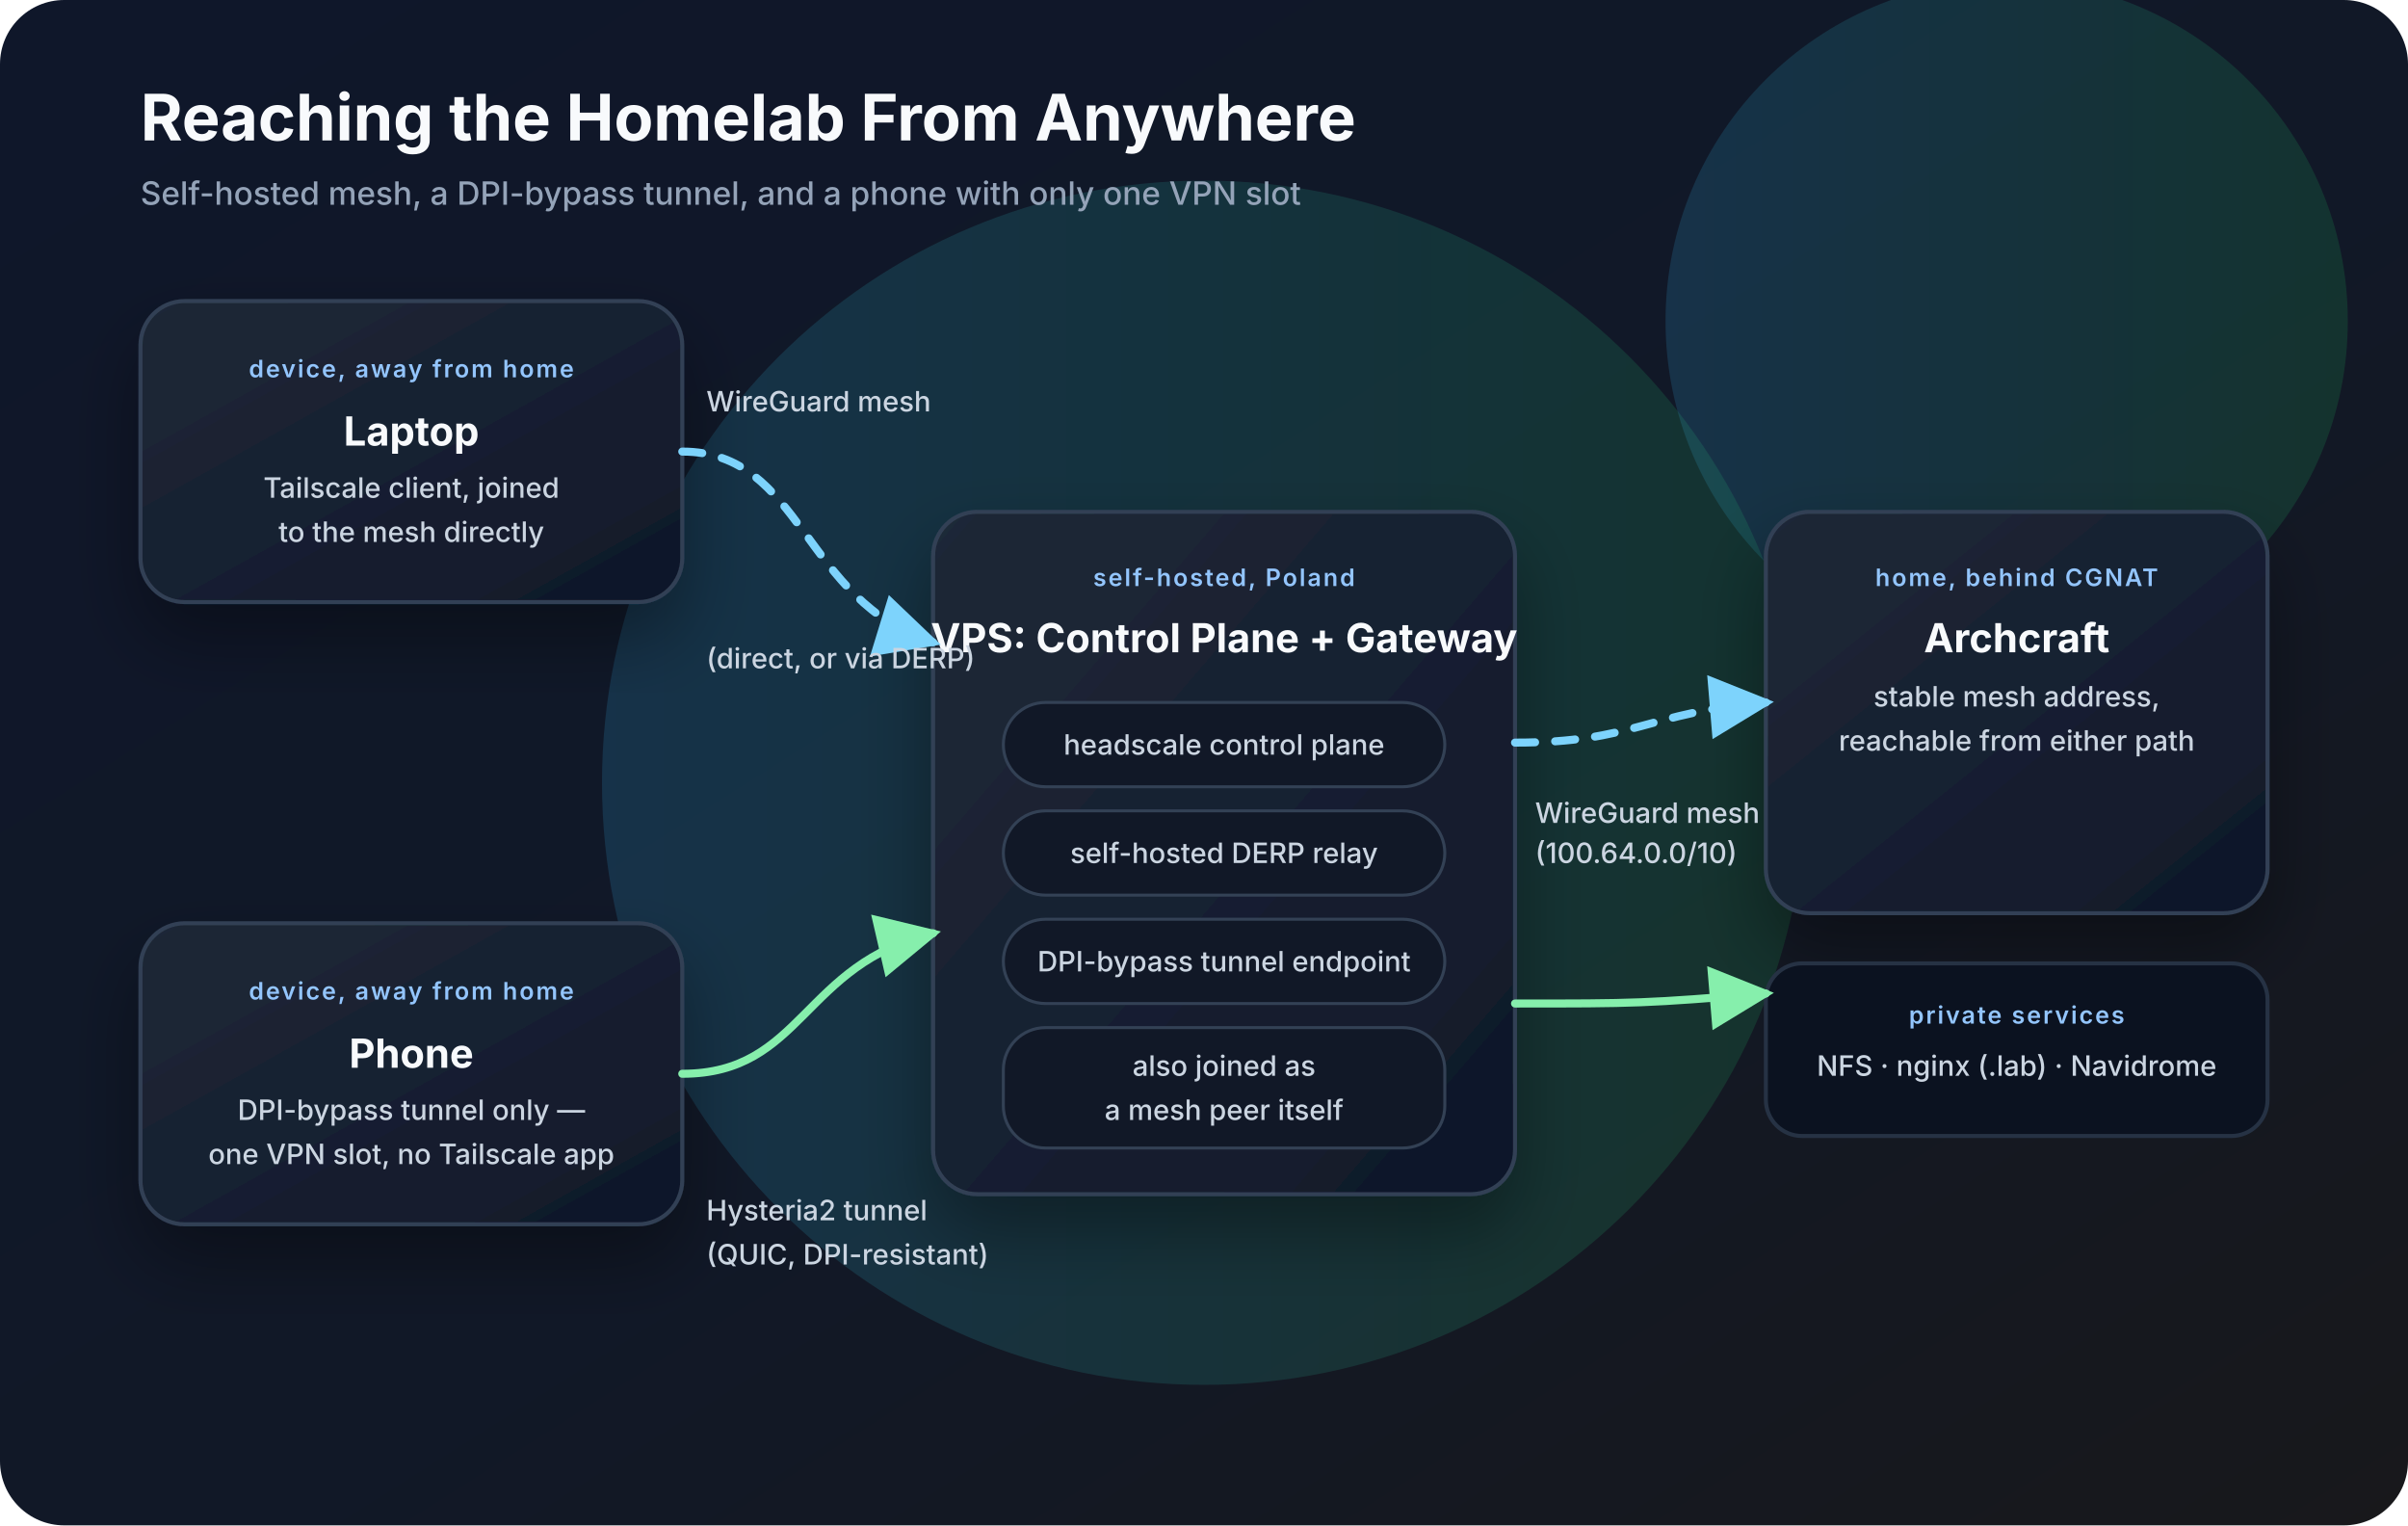
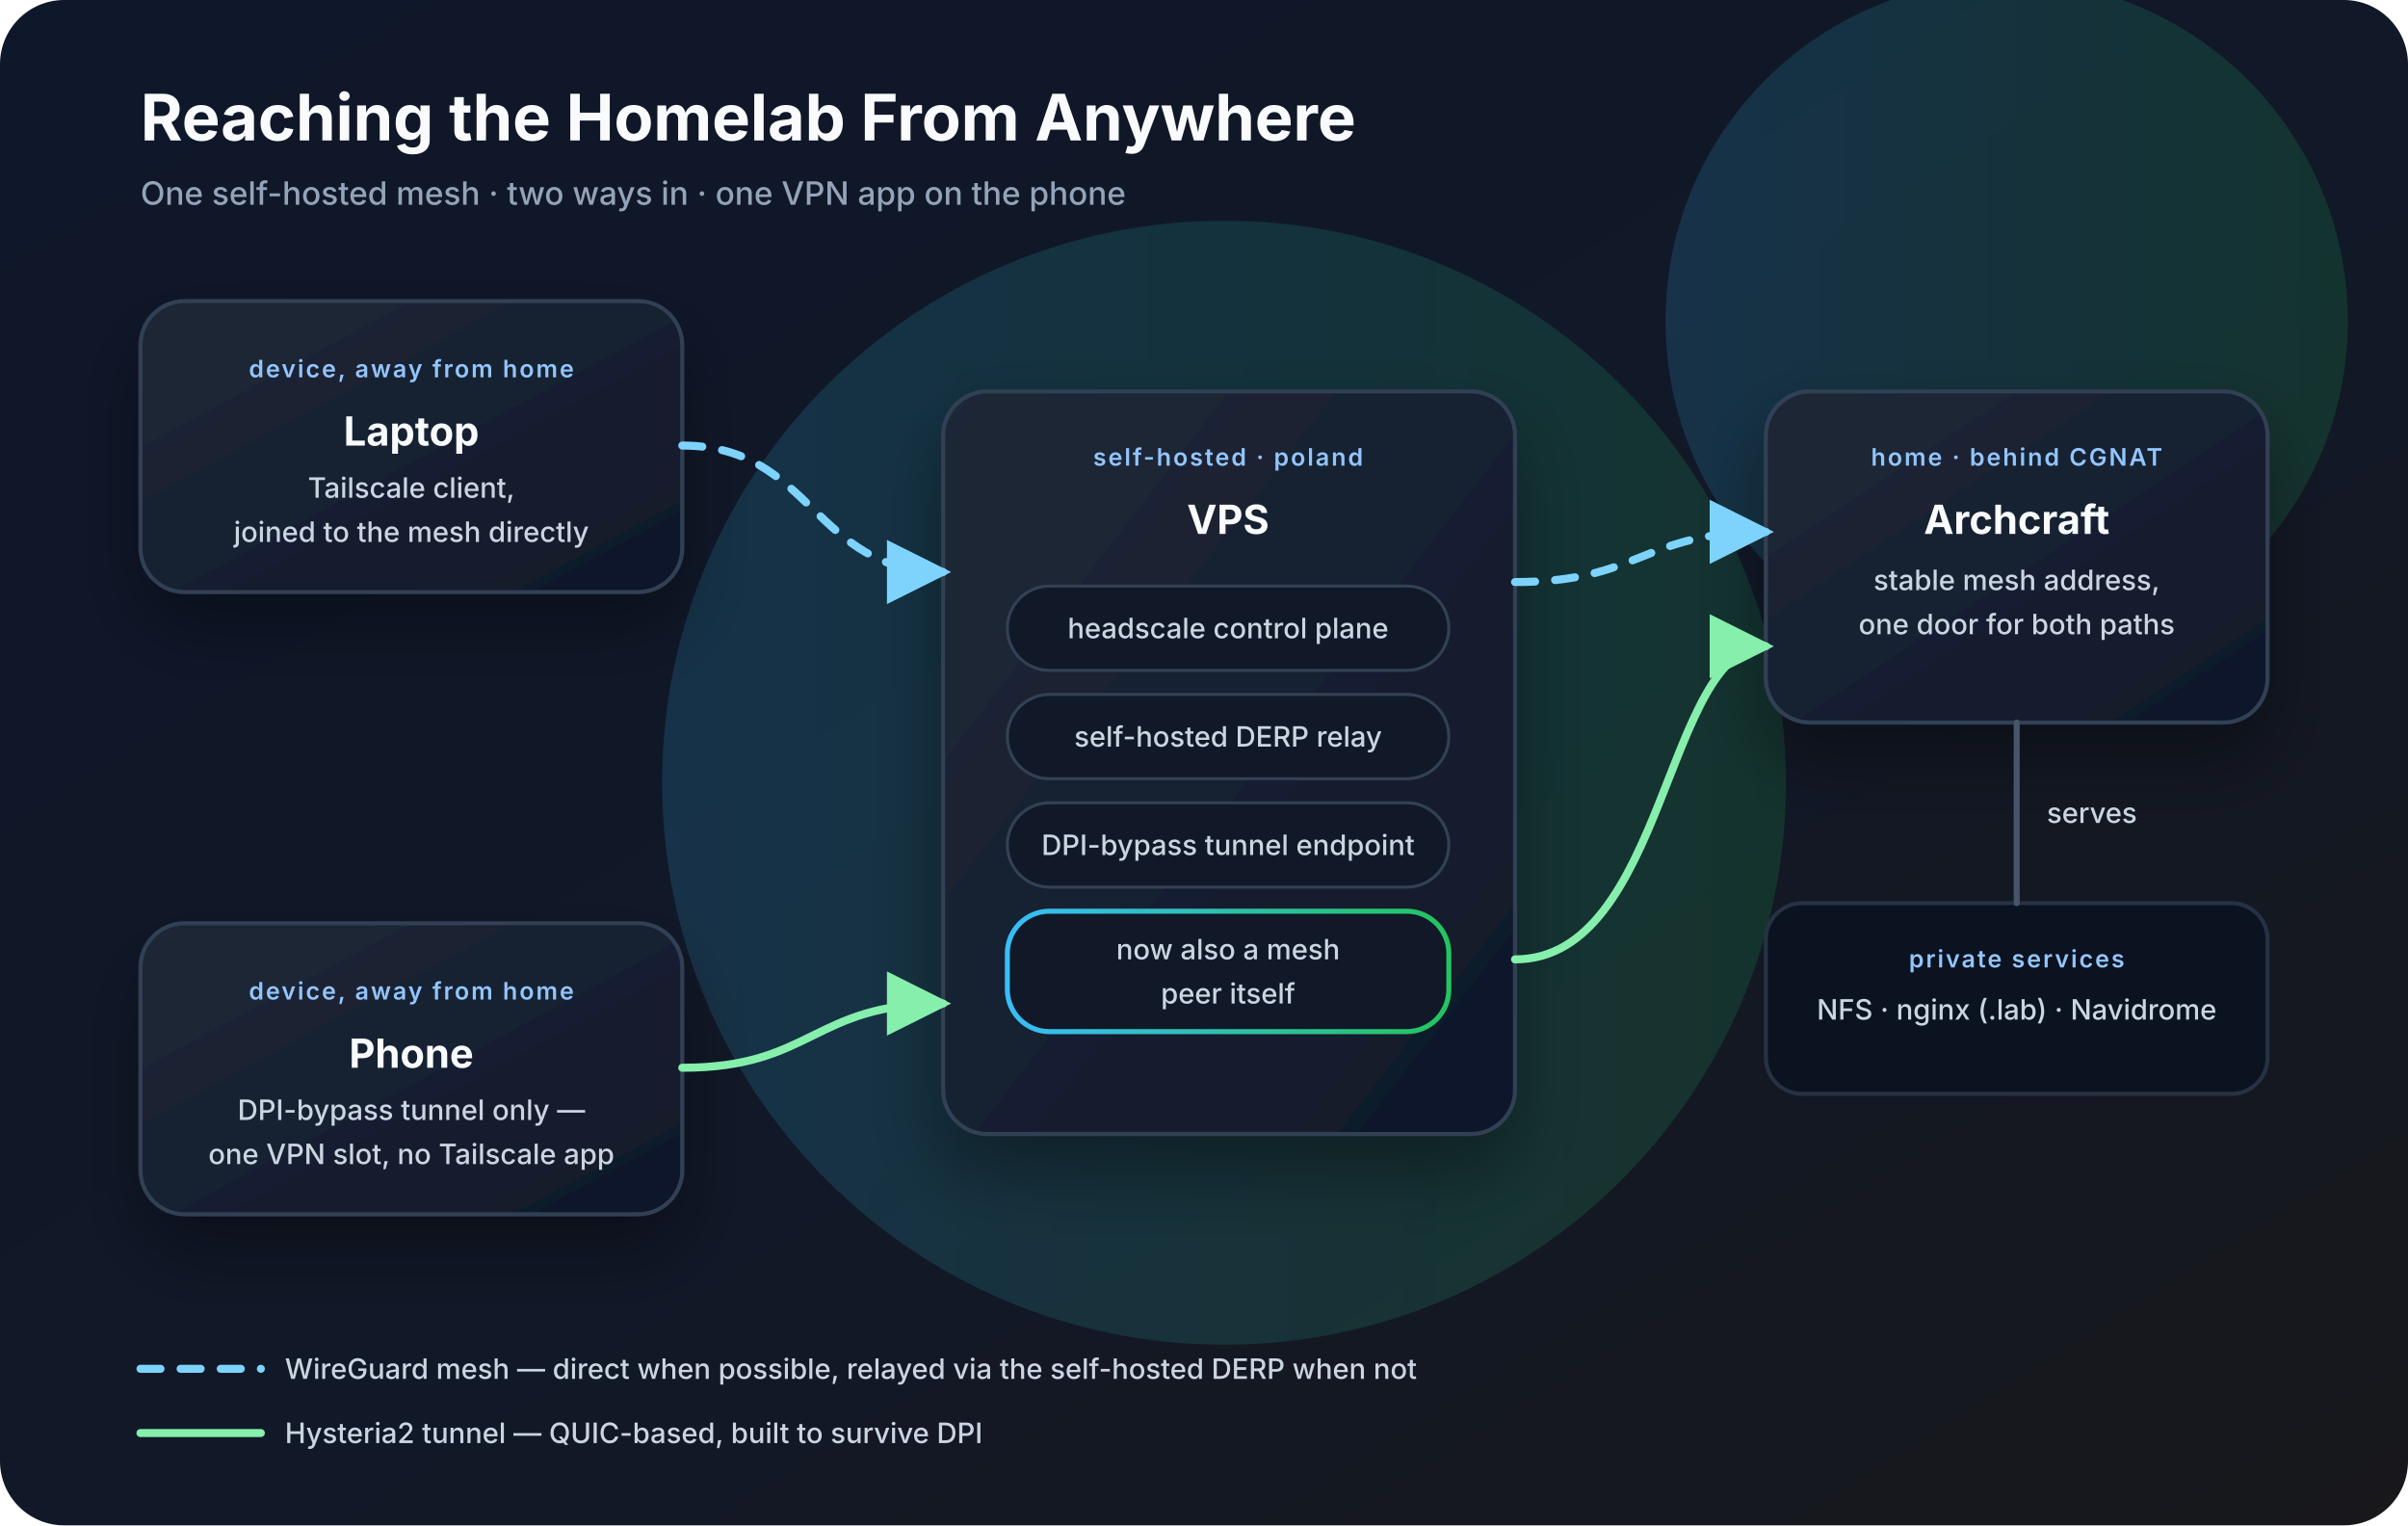
<svg xmlns="http://www.w3.org/2000/svg" viewBox="0 0 1200 760" role="img" aria-labelledby="title desc">
  <defs>
    <linearGradient id="bg" x1="0" x2="1" y1="0" y2="1">
      <stop offset="0" stop-color="#0f172a" />
      <stop offset="0.55" stop-color="#111827" />
      <stop offset="1" stop-color="#18181b" />
    </linearGradient>
    <linearGradient id="panel" x1="0" x2="1" y1="0" y2="1">
      <stop offset="0" stop-color="#1f2937" />
      <stop offset="1" stop-color="#0f172a" />
    </linearGradient>
    <linearGradient id="accent" x1="0" x2="1">
      <stop offset="0" stop-color="#38bdf8" />
      <stop offset="1" stop-color="#22c55e" />
    </linearGradient>
    <filter id="shadow" x="-20%" y="-20%" width="140%" height="150%">
      <feDropShadow dx="0" dy="18" stdDeviation="18" flood-color="#000000" flood-opacity="0.35" />
    </filter>
    <marker id="arrow" markerWidth="12" markerHeight="12" refX="9" refY="6" orient="auto">
      <path d="M2 2 L10 6 L2 10 Z" fill="#7dd3fc" />
    </marker>
    <marker id="arrow2" markerWidth="12" markerHeight="12" refX="9" refY="6" orient="auto">
      <path d="M2 2 L10 6 L2 10 Z" fill="#86efac" />
    </marker>
    <style>
      .card{fill:url(#panel);stroke:#334155;stroke-width:2;filter:url(#shadow)}
      .soft{fill:#0b1220;stroke:#263244;stroke-width:2}
      .title{font:700 32px Inter,Arial,sans-serif;fill:#f8fafc}
      .subtitle{font:500 16px Inter,Arial,sans-serif;fill:#94a3b8}
      .label{font:700 20px Inter,Arial,sans-serif;fill:#f8fafc}
      .small{font:500 14px Inter,Arial,sans-serif;fill:#cbd5e1}
      .tiny{font:600 12px Inter,Arial,sans-serif;fill:#93c5fd;text-transform:uppercase;letter-spacing:.08em}
      .wire{fill:none;stroke:#7dd3fc;stroke-width:4;stroke-linecap:round;stroke-dasharray:10 10;marker-end:url(#arrow)}
      .wire2{fill:none;stroke:#86efac;stroke-width:4;stroke-linecap:round;marker-end:url(#arrow2)}
+       .wireL{fill:none;stroke:#7dd3fc;stroke-width:4;stroke-linecap:round;stroke-dasharray:10 10}
+       .wire2L{fill:none;stroke:#86efac;stroke-width:4;stroke-linecap:round}
+       .link{fill:none;stroke:#475569;stroke-width:3;stroke-linecap:round}
      .chip{fill:#111827;stroke:#334155;stroke-width:1.5}
+       .hot{fill:#111827;stroke:url(#accent);stroke-width:2.5}
      .glow{fill:url(#accent);opacity:.16}
    </style>
  </defs>
  <rect width="1200" height="760" rx="32" fill="url(#bg)" />
-   <circle class="glow" cx="600" cy="390" r="300" />
+   <circle class="glow" cx="610" cy="390" r="280" />
  <circle class="glow" cx="1000" cy="160" r="170" />
  <text x="70" y="70" class="title">Reaching the Homelab From Anywhere</text>
-   <text x="70" y="102" class="subtitle">Self-hosted mesh, a DPI-bypass tunnel, and a phone with only one VPN slot</text>
-   <rect class="card" x="70" y="150" width="270" height="150" rx="22" />
+   <text x="70" y="102" class="subtitle">One self-hosted mesh · two ways in · one VPN app on the phone</text>
+   <rect class="card" x="70" y="150" width="270" height="145" rx="22" />
  <text x="205" y="188" text-anchor="middle" class="tiny">device, away from home</text>
  <text x="205" y="222" text-anchor="middle" class="label">Laptop</text>
-   <text x="205" y="248" text-anchor="middle" class="small">Tailscale client, joined</text>
-   <text x="205" y="270" text-anchor="middle" class="small">to the mesh directly</text>
-   <rect class="card" x="70" y="460" width="270" height="150" rx="22" />
+   <text x="205" y="248" text-anchor="middle" class="small">Tailscale client,</text>
+   <text x="205" y="270" text-anchor="middle" class="small">joined to the mesh directly</text>
+   <rect class="card" x="70" y="460" width="270" height="145" rx="22" />
  <text x="205" y="498" text-anchor="middle" class="tiny">device, away from home</text>
  <text x="205" y="532" text-anchor="middle" class="label">Phone</text>
  <text x="205" y="558" text-anchor="middle" class="small">DPI-bypass tunnel only —</text>
  <text x="205" y="580" text-anchor="middle" class="small">one VPN slot, no Tailscale app</text>
-   <rect class="card" x="465" y="255" width="290" height="340" rx="22" />
-   <text x="610" y="292" text-anchor="middle" class="tiny">self-hosted, Poland</text>
-   <text x="610" y="325" text-anchor="middle" class="label">VPS: Control Plane + Gateway</text>
-   <rect class="chip" x="500" y="350" width="220" height="42" rx="21" />
-   <text x="610" y="376" text-anchor="middle" class="small">headscale control plane</text>
-   <rect class="chip" x="500" y="404" width="220" height="42" rx="21" />
-   <text x="610" y="430" text-anchor="middle" class="small">self-hosted DERP relay</text>
-   <rect class="chip" x="500" y="458" width="220" height="42" rx="21" />
-   <text x="610" y="484" text-anchor="middle" class="small">DPI-bypass tunnel endpoint</text>
-   <rect class="chip" x="500" y="512" width="220" height="60" rx="21" />
-   <text x="610" y="536" text-anchor="middle" class="small">also joined as</text>
-   <text x="610" y="558" text-anchor="middle" class="small">a mesh peer itself</text>
-   <rect class="card" x="880" y="255" width="250" height="200" rx="22" />
-   <text x="1005" y="292" text-anchor="middle" class="tiny">home, behind CGNAT</text>
-   <text x="1005" y="325" text-anchor="middle" class="label">Archcraft</text>
-   <text x="1005" y="352" text-anchor="middle" class="small">stable mesh address,</text>
-   <text x="1005" y="374" text-anchor="middle" class="small">reachable from either path</text>
-   <rect class="soft" x="880" y="480" width="250" height="86" rx="18" />
-   <text x="1005" y="510" text-anchor="middle" class="tiny">private services</text>
-   <text x="1005" y="536" text-anchor="middle" class="small">NFS · nginx (.lab) · Navidrome</text>
-   <path class="wire" d="M340 225 C 400 225 400 300 465 320" />
-   <text x="352" y="205" class="small">WireGuard mesh</text>
-   <text x="352" y="333" class="small">(direct, or via DERP)</text>
-   <path class="wire2" d="M340 535 C 400 535 400 480 465 465" />
-   <text x="352" y="608" class="small">Hysteria2 tunnel</text>
-   <text x="352" y="630" class="small">(QUIC, DPI-resistant)</text>
-   <path class="wire" d="M755 370 C 815 370 820 355 880 350" />
-   <text x="765" y="410" class="small">WireGuard mesh</text>
-   <text x="765" y="430" class="small">(100.64.0.0/10)</text>
-   <path class="wire2" d="M755 500 C 815 500 820 500 880 495" />
+   <rect class="card" x="470" y="195" width="285" height="370" rx="22" />
+   <text x="612" y="232" text-anchor="middle" class="tiny">self-hosted · poland</text>
+   <text x="612" y="266" text-anchor="middle" class="label">VPS</text>
+   <rect class="chip" x="502" y="292" width="220" height="42" rx="21" />
+   <text x="612" y="318" text-anchor="middle" class="small">headscale control plane</text>
+   <rect class="chip" x="502" y="346" width="220" height="42" rx="21" />
+   <text x="612" y="372" text-anchor="middle" class="small">self-hosted DERP relay</text>
+   <rect class="chip" x="502" y="400" width="220" height="42" rx="21" />
+   <text x="612" y="426" text-anchor="middle" class="small">DPI-bypass tunnel endpoint</text>
+   <rect class="hot" x="502" y="454" width="220" height="60" rx="21" />
+   <text x="612" y="478" text-anchor="middle" class="small">now also a mesh</text>
+   <text x="612" y="500" text-anchor="middle" class="small">peer itself</text>
+   <rect class="card" x="880" y="195" width="250" height="165" rx="22" />
+   <text x="1005" y="232" text-anchor="middle" class="tiny">home · behind CGNAT</text>
+   <text x="1005" y="266" text-anchor="middle" class="label">Archcraft</text>
+   <text x="1005" y="294" text-anchor="middle" class="small">stable mesh address,</text>
+   <text x="1005" y="316" text-anchor="middle" class="small">one door for both paths</text>
+   <rect class="soft" x="880" y="450" width="250" height="95" rx="18" />
+   <text x="1005" y="482" text-anchor="middle" class="tiny">private services</text>
+   <text x="1005" y="508" text-anchor="middle" class="small">NFS · nginx (.lab) · Navidrome</text>
+   <path class="link" d="M1005 360 L1005 450" />
+   <text x="1020" y="410" class="small">serves</text>
+   <path class="wire" d="M340 222 C 405 222 405 285 470 285" />
+   <path class="wire2" d="M340 532 C 405 532 405 500 470 500" />
+   <path class="wire" d="M755 290 C 818 290 818 265 880 265" />
+   <path class="wire2" d="M755 478 C 830 478 830 322 880 322" />
+   <path class="wireL" d="M70 682 H130" />
+   <text x="142" y="687" class="small">WireGuard mesh — direct when possible, relayed via the self-hosted DERP when not</text>
+   <path class="wire2L" d="M70 714 H130" />
+   <text x="142" y="719" class="small">Hysteria2 tunnel — QUIC-based, built to survive DPI</text>
</svg>
